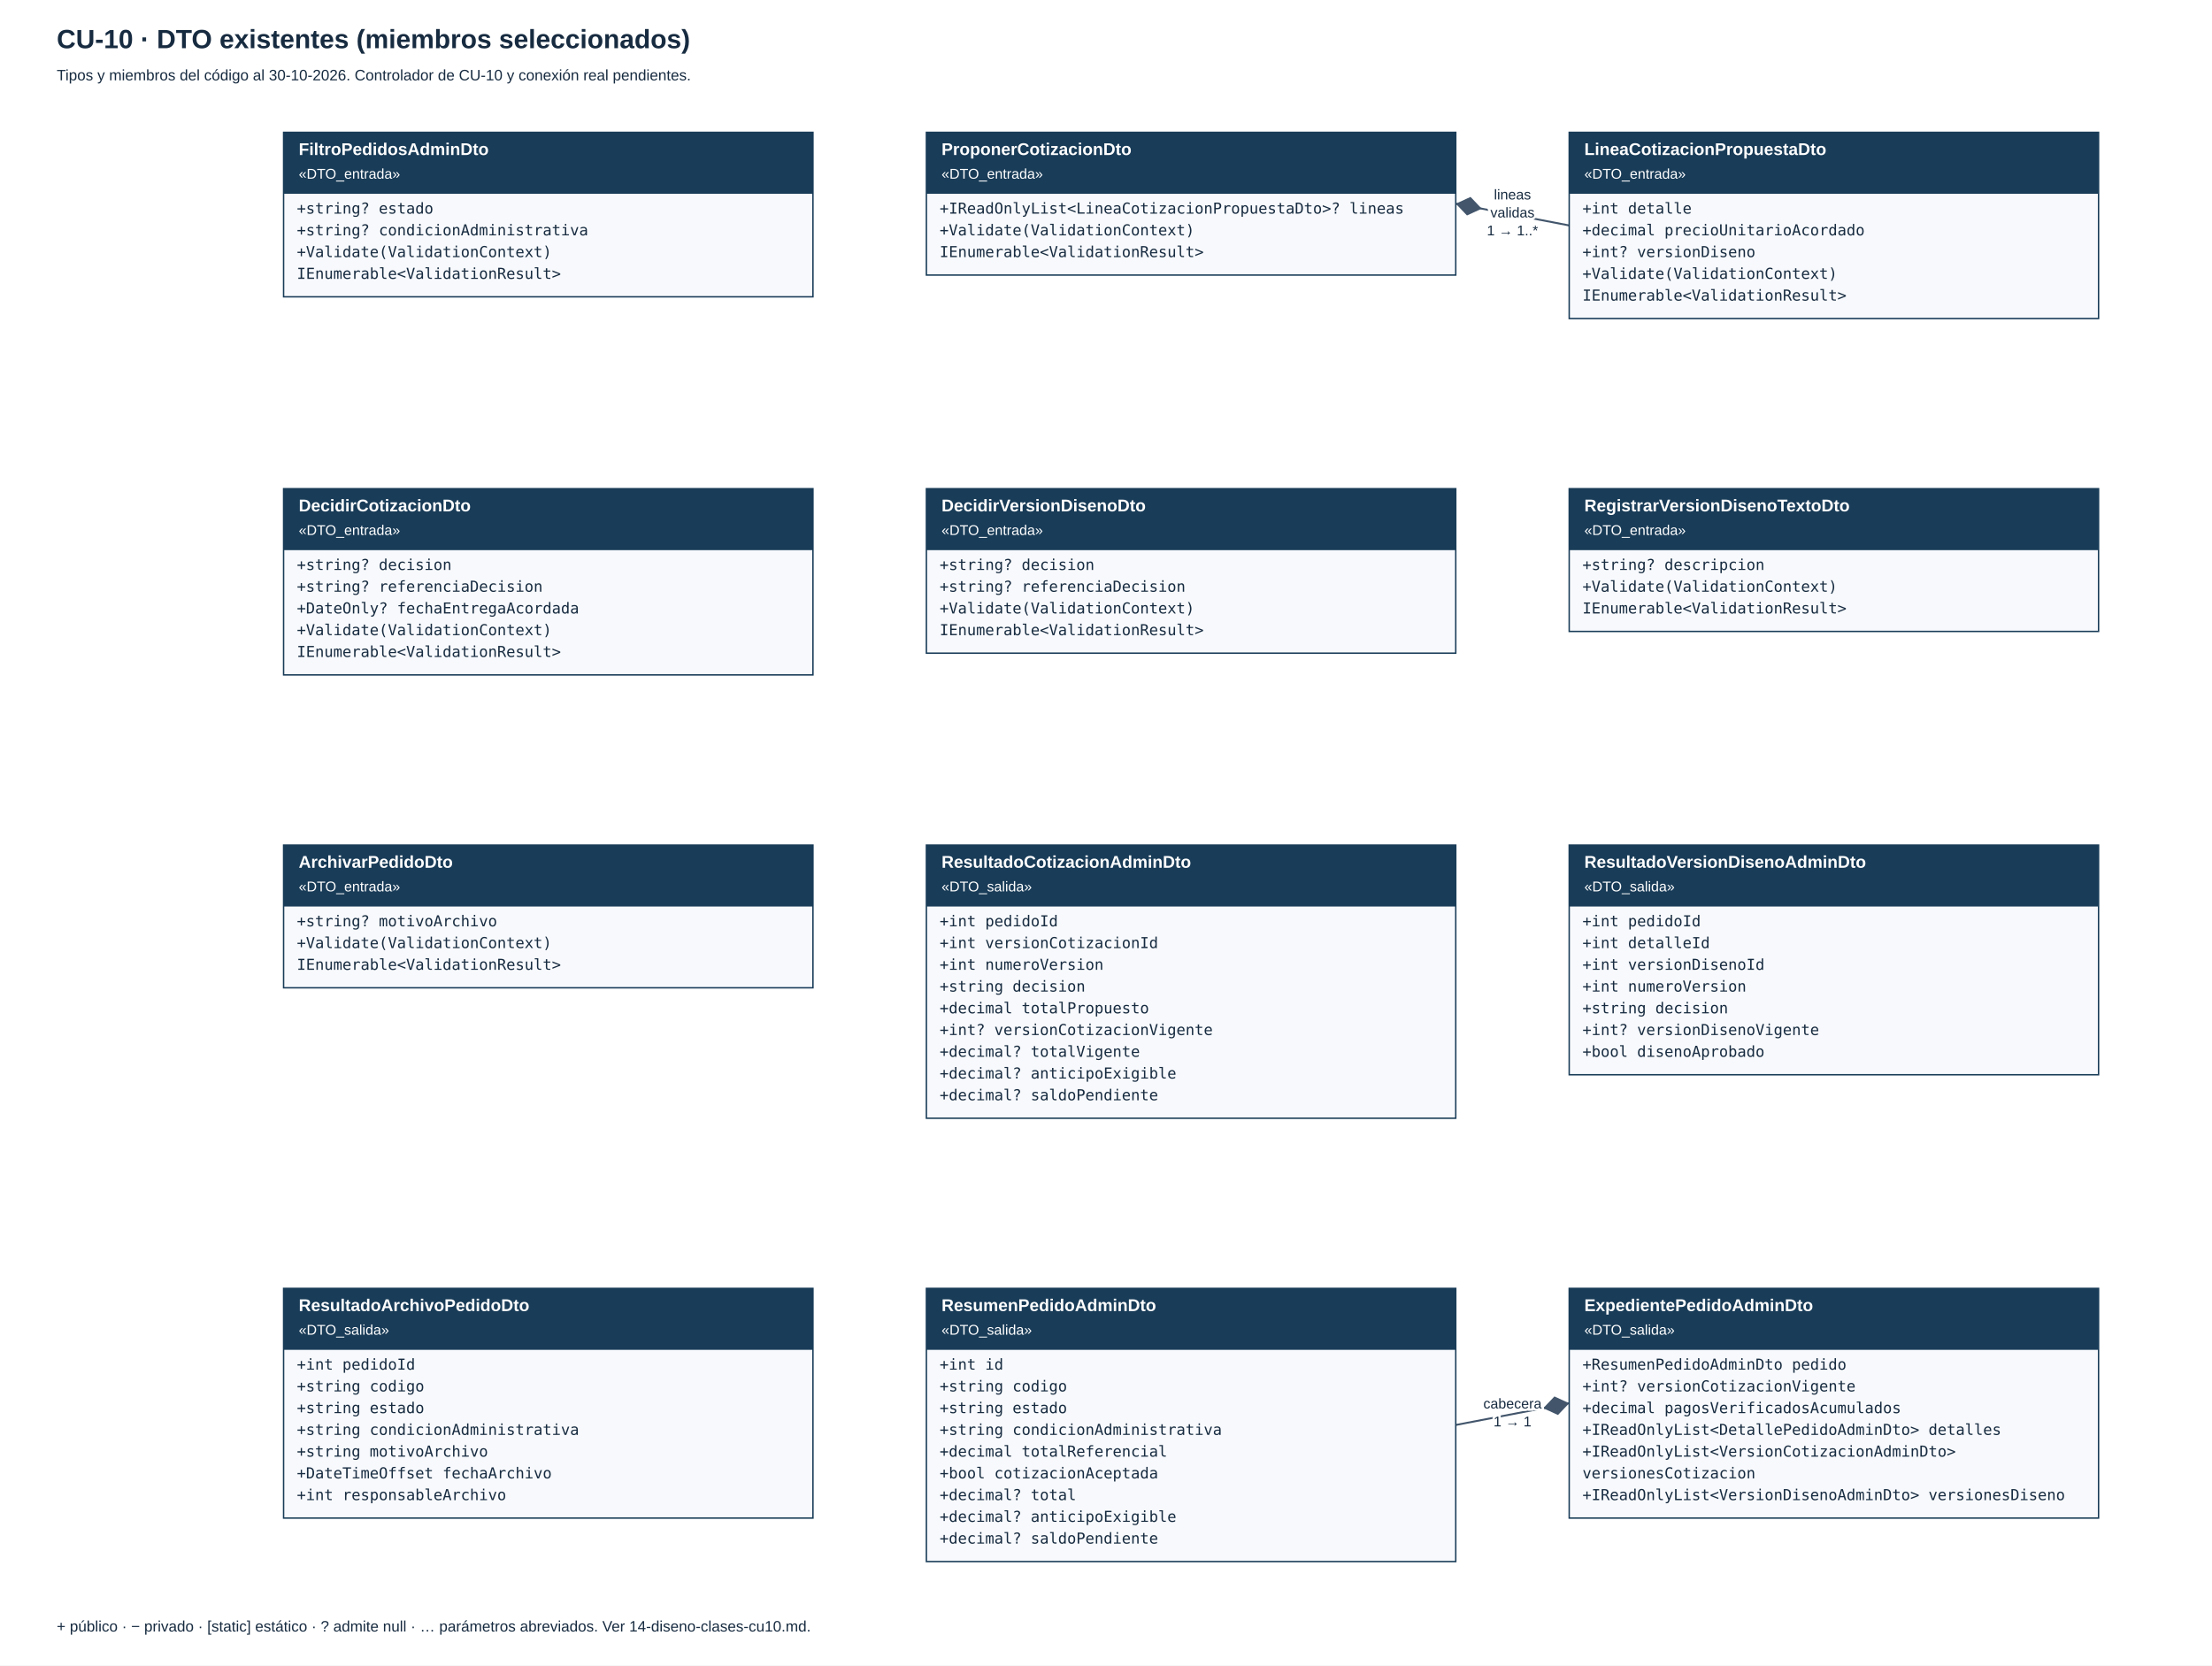
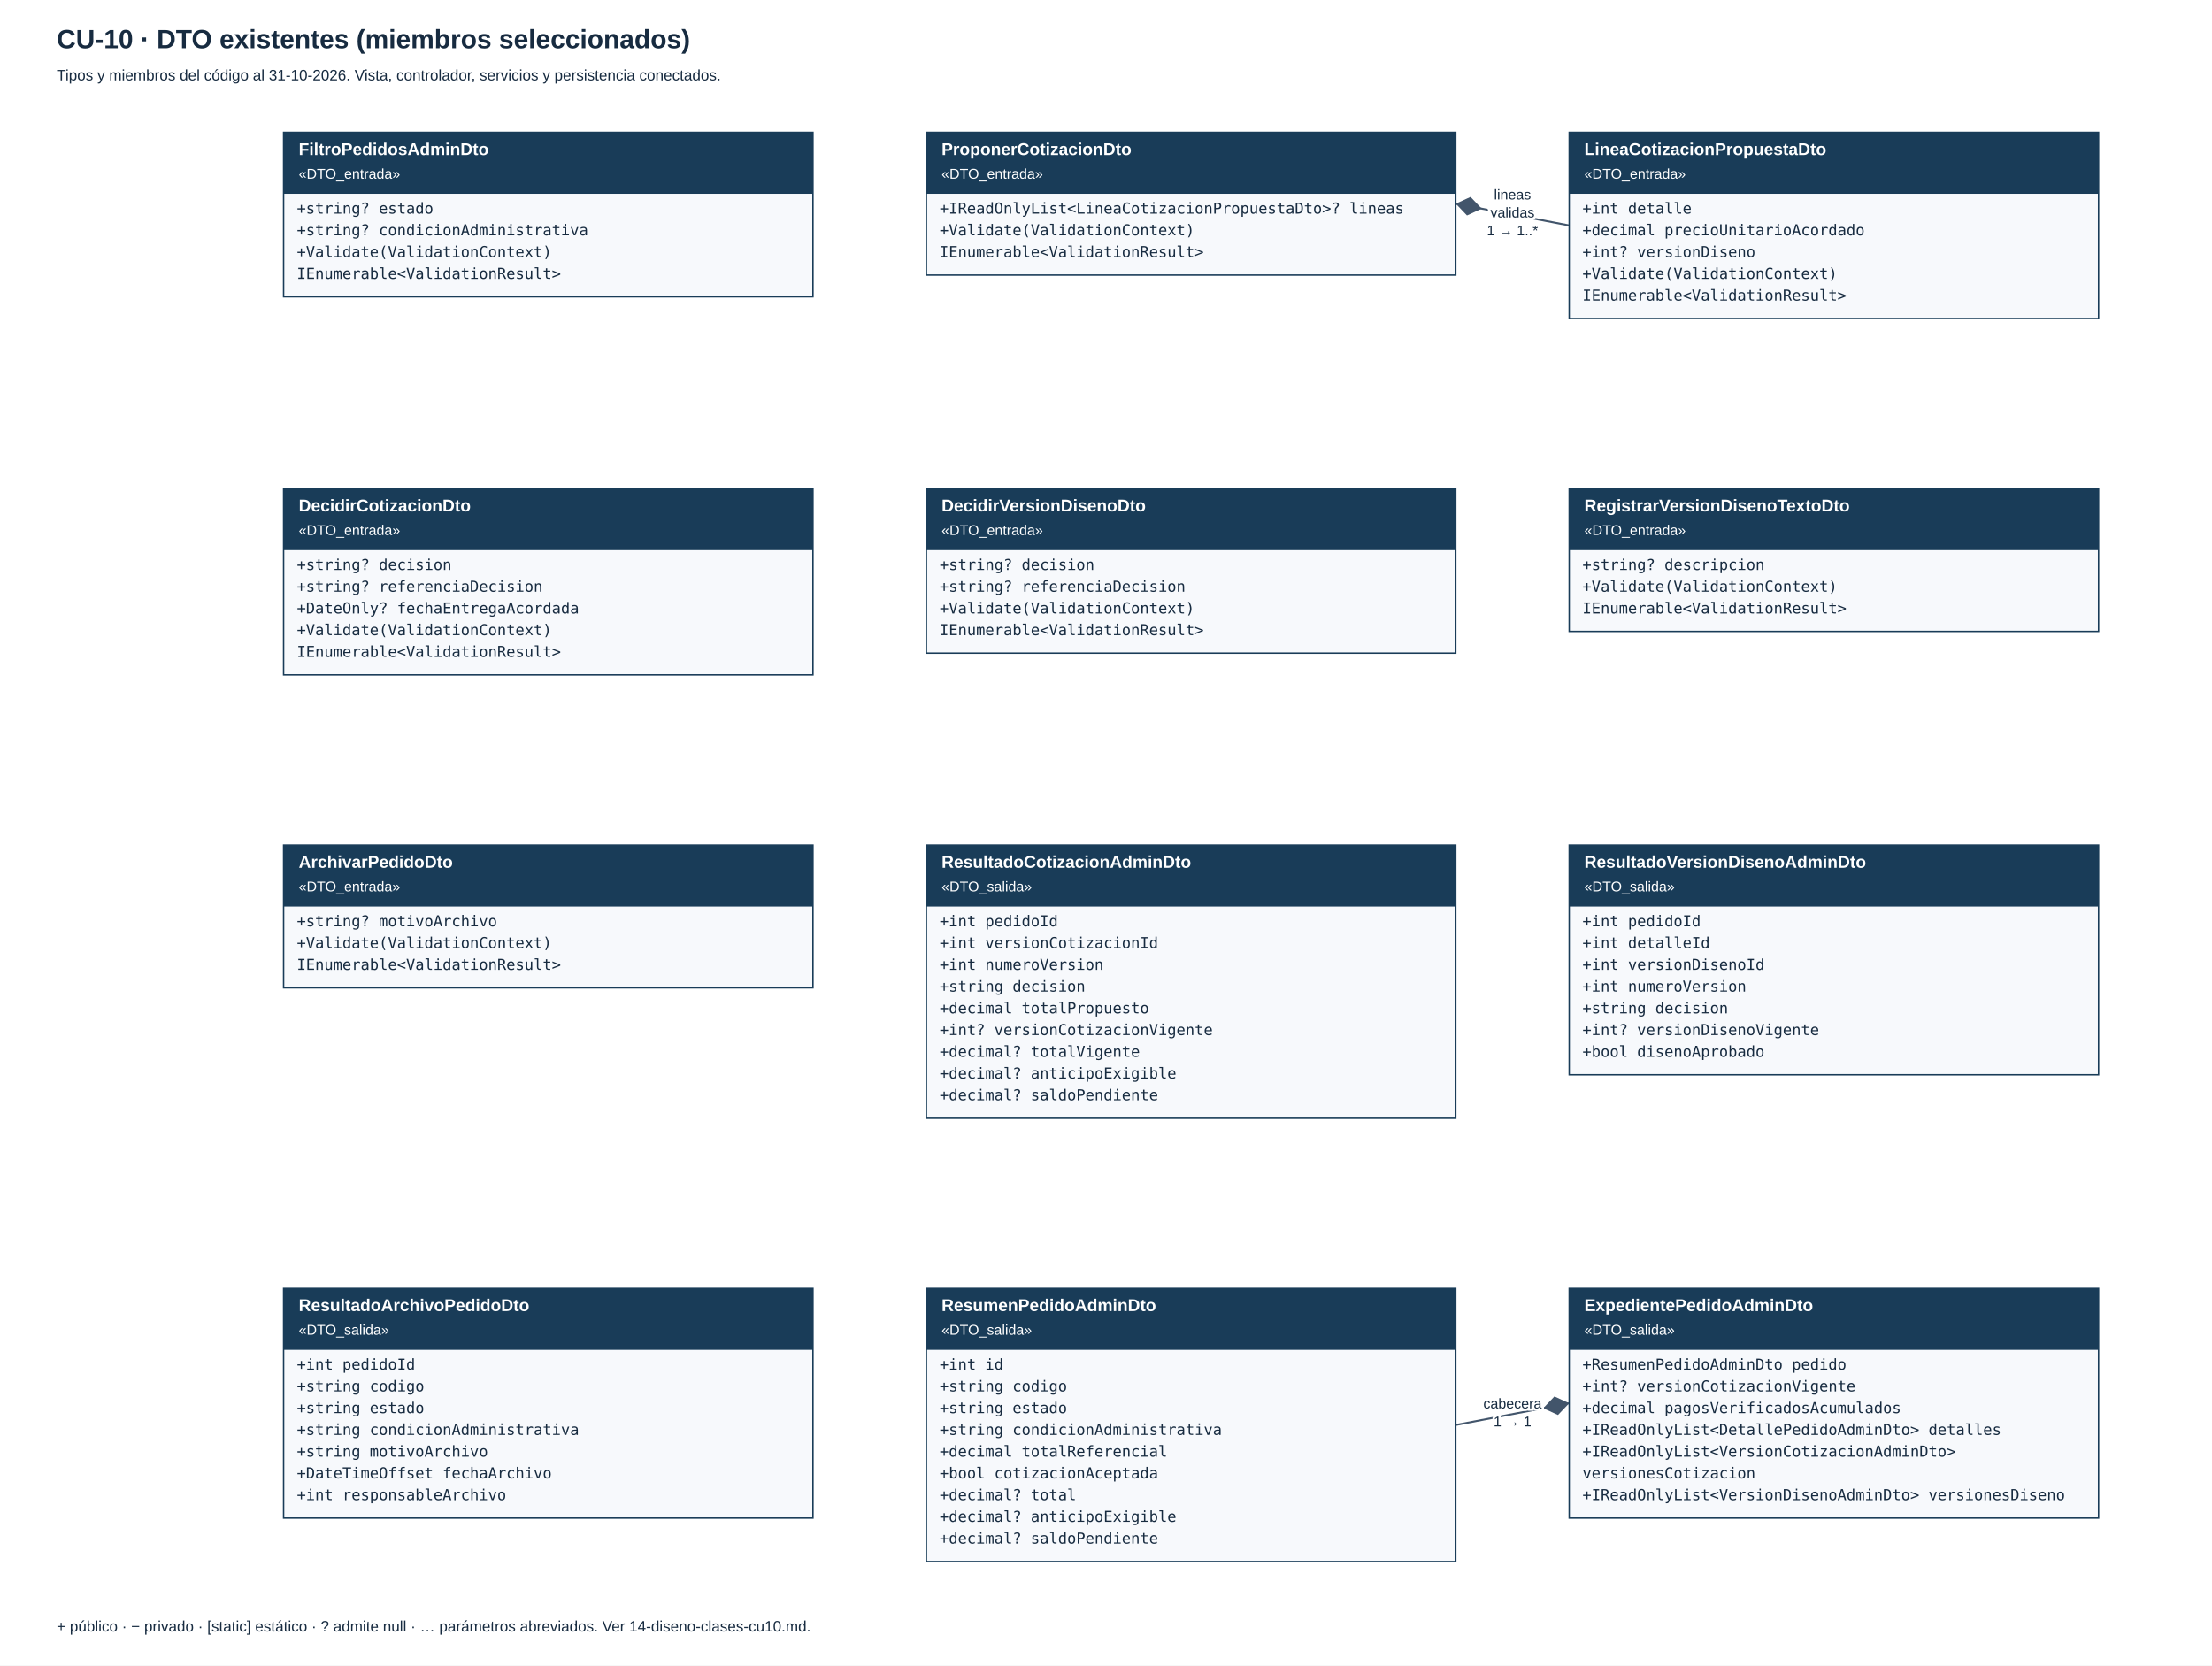
<svg xmlns="http://www.w3.org/2000/svg" width="2340" height="1762" viewBox="0 0 2340 1762">
  <defs>
    <marker id="arrow" markerWidth="12" markerHeight="12" refX="10" refY="6" orient="auto-start-reverse">
      <path d="M1 1 L10 6 L1 11" fill="none" stroke="#42556b" />
    </marker>
    <marker id="triangle" markerWidth="14" markerHeight="14" refX="12" refY="7" orient="auto">
      <path d="M1 1 L12 7 L1 13 Z" fill="white" stroke="#42556b" />
    </marker>
    <marker id="diamond" markerWidth="16" markerHeight="12" refX="1" refY="6" orient="auto">
      <path d="M1 6 L8 1 L15 6 L8 11 Z" fill="#42556b" />
    </marker>
  </defs>
  <rect width="2340" height="1762" fill="white" />
  <text x="60" y="51" text-anchor="start" font-family="Arial" font-size="28" font-weight="bold" fill="#172b40" stroke="white" stroke-width="5" paint-order="stroke">CU-10 · DTO existentes (miembros seleccionados)</text>
-   <text x="60" y="85" text-anchor="start" font-family="Arial" font-size="16" font-weight="normal" fill="#172b40" stroke="white" stroke-width="5" paint-order="stroke">Tipos y miembros del código al 30-10-2026. Controlador de CU-10 y conexión real pendientes.</text>
+   <text x="60" y="85" text-anchor="start" font-family="Arial" font-size="16" font-weight="normal" fill="#172b40" stroke="white" stroke-width="5" paint-order="stroke">Tipos y miembros del código al 31-10-2026. Vista, controlador, servicios y persistencia conectados.</text>
  <polyline points="1540,215.5 1660,238.5" fill="none" stroke="#42556b" stroke-width="2" marker-start="url(#diamond)" />
  <text x="1600.0" y="211.0" text-anchor="middle" font-family="Arial" font-size="15" font-weight="normal" fill="#172b40" stroke="white" stroke-width="5" paint-order="stroke">lineas</text>
  <text x="1600.0" y="230.0" text-anchor="middle" font-family="Arial" font-size="15" font-weight="normal" fill="#172b40" stroke="white" stroke-width="5" paint-order="stroke">validas</text>
  <text x="1600.0" y="249.0" text-anchor="middle" font-family="Arial" font-size="15" font-weight="normal" fill="#172b40" stroke="white" stroke-width="5" paint-order="stroke">1 → 1..*</text>
  <polyline points="1660,1484.5 1540,1507.5" fill="none" stroke="#42556b" stroke-width="2" marker-start="url(#diamond)" />
  <text x="1600.0" y="1490.0" text-anchor="middle" font-family="Arial" font-size="15" font-weight="normal" fill="#172b40" stroke="white" stroke-width="5" paint-order="stroke">cabecera</text>
  <text x="1600.0" y="1509.0" text-anchor="middle" font-family="Arial" font-size="15" font-weight="normal" fill="#172b40" stroke="white" stroke-width="5" paint-order="stroke">1 → 1</text>
  <rect x="300" y="140" width="560" height="174" fill="#f7f9fc" stroke="#193c58" stroke-width="1.5" />
  <rect x="300" y="140" width="560" height="65" fill="#193c58" />
  <text x="316" y="164" font-family="Arial" font-size="18" font-weight="bold" fill="white">FiltroPedidosAdminDto</text>
  <text x="316" y="189" font-family="Arial" font-size="15" fill="white">«DTO_entrada»</text>
  <text x="314" y="226" font-family="Consolas,monospace" font-size="16" fill="#172b40">+string? estado</text>
  <text x="314" y="249" font-family="Consolas,monospace" font-size="16" fill="#172b40">+string? condicionAdministrativa</text>
  <text x="314" y="272" font-family="Consolas,monospace" font-size="16" fill="#172b40">+Validate(ValidationContext)</text>
  <text x="314" y="295" font-family="Consolas,monospace" font-size="16" fill="#172b40">  IEnumerable&lt;ValidationResult&gt;</text>
  <rect x="980" y="140" width="560" height="151" fill="#f7f9fc" stroke="#193c58" stroke-width="1.5" />
  <rect x="980" y="140" width="560" height="65" fill="#193c58" />
  <text x="996" y="164" font-family="Arial" font-size="18" font-weight="bold" fill="white">ProponerCotizacionDto</text>
  <text x="996" y="189" font-family="Arial" font-size="15" fill="white">«DTO_entrada»</text>
  <text x="994" y="226" font-family="Consolas,monospace" font-size="16" fill="#172b40">+IReadOnlyList&lt;LineaCotizacionPropuestaDto&gt;? lineas</text>
  <text x="994" y="249" font-family="Consolas,monospace" font-size="16" fill="#172b40">+Validate(ValidationContext)</text>
  <text x="994" y="272" font-family="Consolas,monospace" font-size="16" fill="#172b40">  IEnumerable&lt;ValidationResult&gt;</text>
  <rect x="1660" y="140" width="560" height="197" fill="#f7f9fc" stroke="#193c58" stroke-width="1.5" />
  <rect x="1660" y="140" width="560" height="65" fill="#193c58" />
  <text x="1676" y="164" font-family="Arial" font-size="18" font-weight="bold" fill="white">LineaCotizacionPropuestaDto</text>
  <text x="1676" y="189" font-family="Arial" font-size="15" fill="white">«DTO_entrada»</text>
  <text x="1674" y="226" font-family="Consolas,monospace" font-size="16" fill="#172b40">+int detalle</text>
  <text x="1674" y="249" font-family="Consolas,monospace" font-size="16" fill="#172b40">+decimal precioUnitarioAcordado</text>
  <text x="1674" y="272" font-family="Consolas,monospace" font-size="16" fill="#172b40">+int? versionDiseno</text>
  <text x="1674" y="295" font-family="Consolas,monospace" font-size="16" fill="#172b40">+Validate(ValidationContext)</text>
  <text x="1674" y="318" font-family="Consolas,monospace" font-size="16" fill="#172b40">  IEnumerable&lt;ValidationResult&gt;</text>
  <rect x="300" y="517" width="560" height="197" fill="#f7f9fc" stroke="#193c58" stroke-width="1.5" />
  <rect x="300" y="517" width="560" height="65" fill="#193c58" />
  <text x="316" y="541" font-family="Arial" font-size="18" font-weight="bold" fill="white">DecidirCotizacionDto</text>
  <text x="316" y="566" font-family="Arial" font-size="15" fill="white">«DTO_entrada»</text>
  <text x="314" y="603" font-family="Consolas,monospace" font-size="16" fill="#172b40">+string? decision</text>
  <text x="314" y="626" font-family="Consolas,monospace" font-size="16" fill="#172b40">+string? referenciaDecision</text>
  <text x="314" y="649" font-family="Consolas,monospace" font-size="16" fill="#172b40">+DateOnly? fechaEntregaAcordada</text>
  <text x="314" y="672" font-family="Consolas,monospace" font-size="16" fill="#172b40">+Validate(ValidationContext)</text>
  <text x="314" y="695" font-family="Consolas,monospace" font-size="16" fill="#172b40">  IEnumerable&lt;ValidationResult&gt;</text>
  <rect x="980" y="517" width="560" height="174" fill="#f7f9fc" stroke="#193c58" stroke-width="1.5" />
  <rect x="980" y="517" width="560" height="65" fill="#193c58" />
  <text x="996" y="541" font-family="Arial" font-size="18" font-weight="bold" fill="white">DecidirVersionDisenoDto</text>
  <text x="996" y="566" font-family="Arial" font-size="15" fill="white">«DTO_entrada»</text>
  <text x="994" y="603" font-family="Consolas,monospace" font-size="16" fill="#172b40">+string? decision</text>
  <text x="994" y="626" font-family="Consolas,monospace" font-size="16" fill="#172b40">+string? referenciaDecision</text>
  <text x="994" y="649" font-family="Consolas,monospace" font-size="16" fill="#172b40">+Validate(ValidationContext)</text>
  <text x="994" y="672" font-family="Consolas,monospace" font-size="16" fill="#172b40">  IEnumerable&lt;ValidationResult&gt;</text>
  <rect x="1660" y="517" width="560" height="151" fill="#f7f9fc" stroke="#193c58" stroke-width="1.5" />
  <rect x="1660" y="517" width="560" height="65" fill="#193c58" />
  <text x="1676" y="541" font-family="Arial" font-size="18" font-weight="bold" fill="white">RegistrarVersionDisenoTextoDto</text>
  <text x="1676" y="566" font-family="Arial" font-size="15" fill="white">«DTO_entrada»</text>
  <text x="1674" y="603" font-family="Consolas,monospace" font-size="16" fill="#172b40">+string? descripcion</text>
  <text x="1674" y="626" font-family="Consolas,monospace" font-size="16" fill="#172b40">+Validate(ValidationContext)</text>
  <text x="1674" y="649" font-family="Consolas,monospace" font-size="16" fill="#172b40">  IEnumerable&lt;ValidationResult&gt;</text>
  <rect x="300" y="894" width="560" height="151" fill="#f7f9fc" stroke="#193c58" stroke-width="1.5" />
  <rect x="300" y="894" width="560" height="65" fill="#193c58" />
  <text x="316" y="918" font-family="Arial" font-size="18" font-weight="bold" fill="white">ArchivarPedidoDto</text>
  <text x="316" y="943" font-family="Arial" font-size="15" fill="white">«DTO_entrada»</text>
  <text x="314" y="980" font-family="Consolas,monospace" font-size="16" fill="#172b40">+string? motivoArchivo</text>
  <text x="314" y="1003" font-family="Consolas,monospace" font-size="16" fill="#172b40">+Validate(ValidationContext)</text>
  <text x="314" y="1026" font-family="Consolas,monospace" font-size="16" fill="#172b40">  IEnumerable&lt;ValidationResult&gt;</text>
  <rect x="980" y="894" width="560" height="289" fill="#f7f9fc" stroke="#193c58" stroke-width="1.5" />
  <rect x="980" y="894" width="560" height="65" fill="#193c58" />
  <text x="996" y="918" font-family="Arial" font-size="18" font-weight="bold" fill="white">ResultadoCotizacionAdminDto</text>
  <text x="996" y="943" font-family="Arial" font-size="15" fill="white">«DTO_salida»</text>
  <text x="994" y="980" font-family="Consolas,monospace" font-size="16" fill="#172b40">+int pedidoId</text>
  <text x="994" y="1003" font-family="Consolas,monospace" font-size="16" fill="#172b40">+int versionCotizacionId</text>
  <text x="994" y="1026" font-family="Consolas,monospace" font-size="16" fill="#172b40">+int numeroVersion</text>
  <text x="994" y="1049" font-family="Consolas,monospace" font-size="16" fill="#172b40">+string decision</text>
  <text x="994" y="1072" font-family="Consolas,monospace" font-size="16" fill="#172b40">+decimal totalPropuesto</text>
  <text x="994" y="1095" font-family="Consolas,monospace" font-size="16" fill="#172b40">+int? versionCotizacionVigente</text>
  <text x="994" y="1118" font-family="Consolas,monospace" font-size="16" fill="#172b40">+decimal? totalVigente</text>
  <text x="994" y="1141" font-family="Consolas,monospace" font-size="16" fill="#172b40">+decimal? anticipoExigible</text>
  <text x="994" y="1164" font-family="Consolas,monospace" font-size="16" fill="#172b40">+decimal? saldoPendiente</text>
  <rect x="1660" y="894" width="560" height="243" fill="#f7f9fc" stroke="#193c58" stroke-width="1.5" />
  <rect x="1660" y="894" width="560" height="65" fill="#193c58" />
  <text x="1676" y="918" font-family="Arial" font-size="18" font-weight="bold" fill="white">ResultadoVersionDisenoAdminDto</text>
  <text x="1676" y="943" font-family="Arial" font-size="15" fill="white">«DTO_salida»</text>
  <text x="1674" y="980" font-family="Consolas,monospace" font-size="16" fill="#172b40">+int pedidoId</text>
  <text x="1674" y="1003" font-family="Consolas,monospace" font-size="16" fill="#172b40">+int detalleId</text>
  <text x="1674" y="1026" font-family="Consolas,monospace" font-size="16" fill="#172b40">+int versionDisenoId</text>
  <text x="1674" y="1049" font-family="Consolas,monospace" font-size="16" fill="#172b40">+int numeroVersion</text>
  <text x="1674" y="1072" font-family="Consolas,monospace" font-size="16" fill="#172b40">+string decision</text>
  <text x="1674" y="1095" font-family="Consolas,monospace" font-size="16" fill="#172b40">+int? versionDisenoVigente</text>
  <text x="1674" y="1118" font-family="Consolas,monospace" font-size="16" fill="#172b40">+bool disenoAprobado</text>
  <rect x="300" y="1363" width="560" height="243" fill="#f7f9fc" stroke="#193c58" stroke-width="1.5" />
  <rect x="300" y="1363" width="560" height="65" fill="#193c58" />
  <text x="316" y="1387" font-family="Arial" font-size="18" font-weight="bold" fill="white">ResultadoArchivoPedidoDto</text>
  <text x="316" y="1412" font-family="Arial" font-size="15" fill="white">«DTO_salida»</text>
  <text x="314" y="1449" font-family="Consolas,monospace" font-size="16" fill="#172b40">+int pedidoId</text>
  <text x="314" y="1472" font-family="Consolas,monospace" font-size="16" fill="#172b40">+string codigo</text>
  <text x="314" y="1495" font-family="Consolas,monospace" font-size="16" fill="#172b40">+string estado</text>
  <text x="314" y="1518" font-family="Consolas,monospace" font-size="16" fill="#172b40">+string condicionAdministrativa</text>
  <text x="314" y="1541" font-family="Consolas,monospace" font-size="16" fill="#172b40">+string motivoArchivo</text>
  <text x="314" y="1564" font-family="Consolas,monospace" font-size="16" fill="#172b40">+DateTimeOffset fechaArchivo</text>
  <text x="314" y="1587" font-family="Consolas,monospace" font-size="16" fill="#172b40">+int responsableArchivo</text>
  <rect x="980" y="1363" width="560" height="289" fill="#f7f9fc" stroke="#193c58" stroke-width="1.5" />
  <rect x="980" y="1363" width="560" height="65" fill="#193c58" />
  <text x="996" y="1387" font-family="Arial" font-size="18" font-weight="bold" fill="white">ResumenPedidoAdminDto</text>
  <text x="996" y="1412" font-family="Arial" font-size="15" fill="white">«DTO_salida»</text>
  <text x="994" y="1449" font-family="Consolas,monospace" font-size="16" fill="#172b40">+int id</text>
  <text x="994" y="1472" font-family="Consolas,monospace" font-size="16" fill="#172b40">+string codigo</text>
  <text x="994" y="1495" font-family="Consolas,monospace" font-size="16" fill="#172b40">+string estado</text>
  <text x="994" y="1518" font-family="Consolas,monospace" font-size="16" fill="#172b40">+string condicionAdministrativa</text>
  <text x="994" y="1541" font-family="Consolas,monospace" font-size="16" fill="#172b40">+decimal totalReferencial</text>
  <text x="994" y="1564" font-family="Consolas,monospace" font-size="16" fill="#172b40">+bool cotizacionAceptada</text>
  <text x="994" y="1587" font-family="Consolas,monospace" font-size="16" fill="#172b40">+decimal? total</text>
  <text x="994" y="1610" font-family="Consolas,monospace" font-size="16" fill="#172b40">+decimal? anticipoExigible</text>
  <text x="994" y="1633" font-family="Consolas,monospace" font-size="16" fill="#172b40">+decimal? saldoPendiente</text>
  <rect x="1660" y="1363" width="560" height="243" fill="#f7f9fc" stroke="#193c58" stroke-width="1.5" />
  <rect x="1660" y="1363" width="560" height="65" fill="#193c58" />
  <text x="1676" y="1387" font-family="Arial" font-size="18" font-weight="bold" fill="white">ExpedientePedidoAdminDto</text>
  <text x="1676" y="1412" font-family="Arial" font-size="15" fill="white">«DTO_salida»</text>
  <text x="1674" y="1449" font-family="Consolas,monospace" font-size="16" fill="#172b40">+ResumenPedidoAdminDto pedido</text>
  <text x="1674" y="1472" font-family="Consolas,monospace" font-size="16" fill="#172b40">+int? versionCotizacionVigente</text>
  <text x="1674" y="1495" font-family="Consolas,monospace" font-size="16" fill="#172b40">+decimal pagosVerificadosAcumulados</text>
  <text x="1674" y="1518" font-family="Consolas,monospace" font-size="16" fill="#172b40">+IReadOnlyList&lt;DetallePedidoAdminDto&gt; detalles</text>
  <text x="1674" y="1541" font-family="Consolas,monospace" font-size="16" fill="#172b40">+IReadOnlyList&lt;VersionCotizacionAdminDto&gt;</text>
  <text x="1674" y="1564" font-family="Consolas,monospace" font-size="16" fill="#172b40">  versionesCotizacion</text>
  <text x="1674" y="1587" font-family="Consolas,monospace" font-size="16" fill="#172b40">+IReadOnlyList&lt;VersionDisenoAdminDto&gt; versionesDiseno</text>
  <text x="60" y="1726" text-anchor="start" font-family="Arial" font-size="16" font-weight="normal" fill="#172b40" stroke="white" stroke-width="5" paint-order="stroke">+ público · − privado · [static] estático · ? admite null · … parámetros abreviados. Ver 14-diseno-clases-cu10.md.</text>
</svg>
